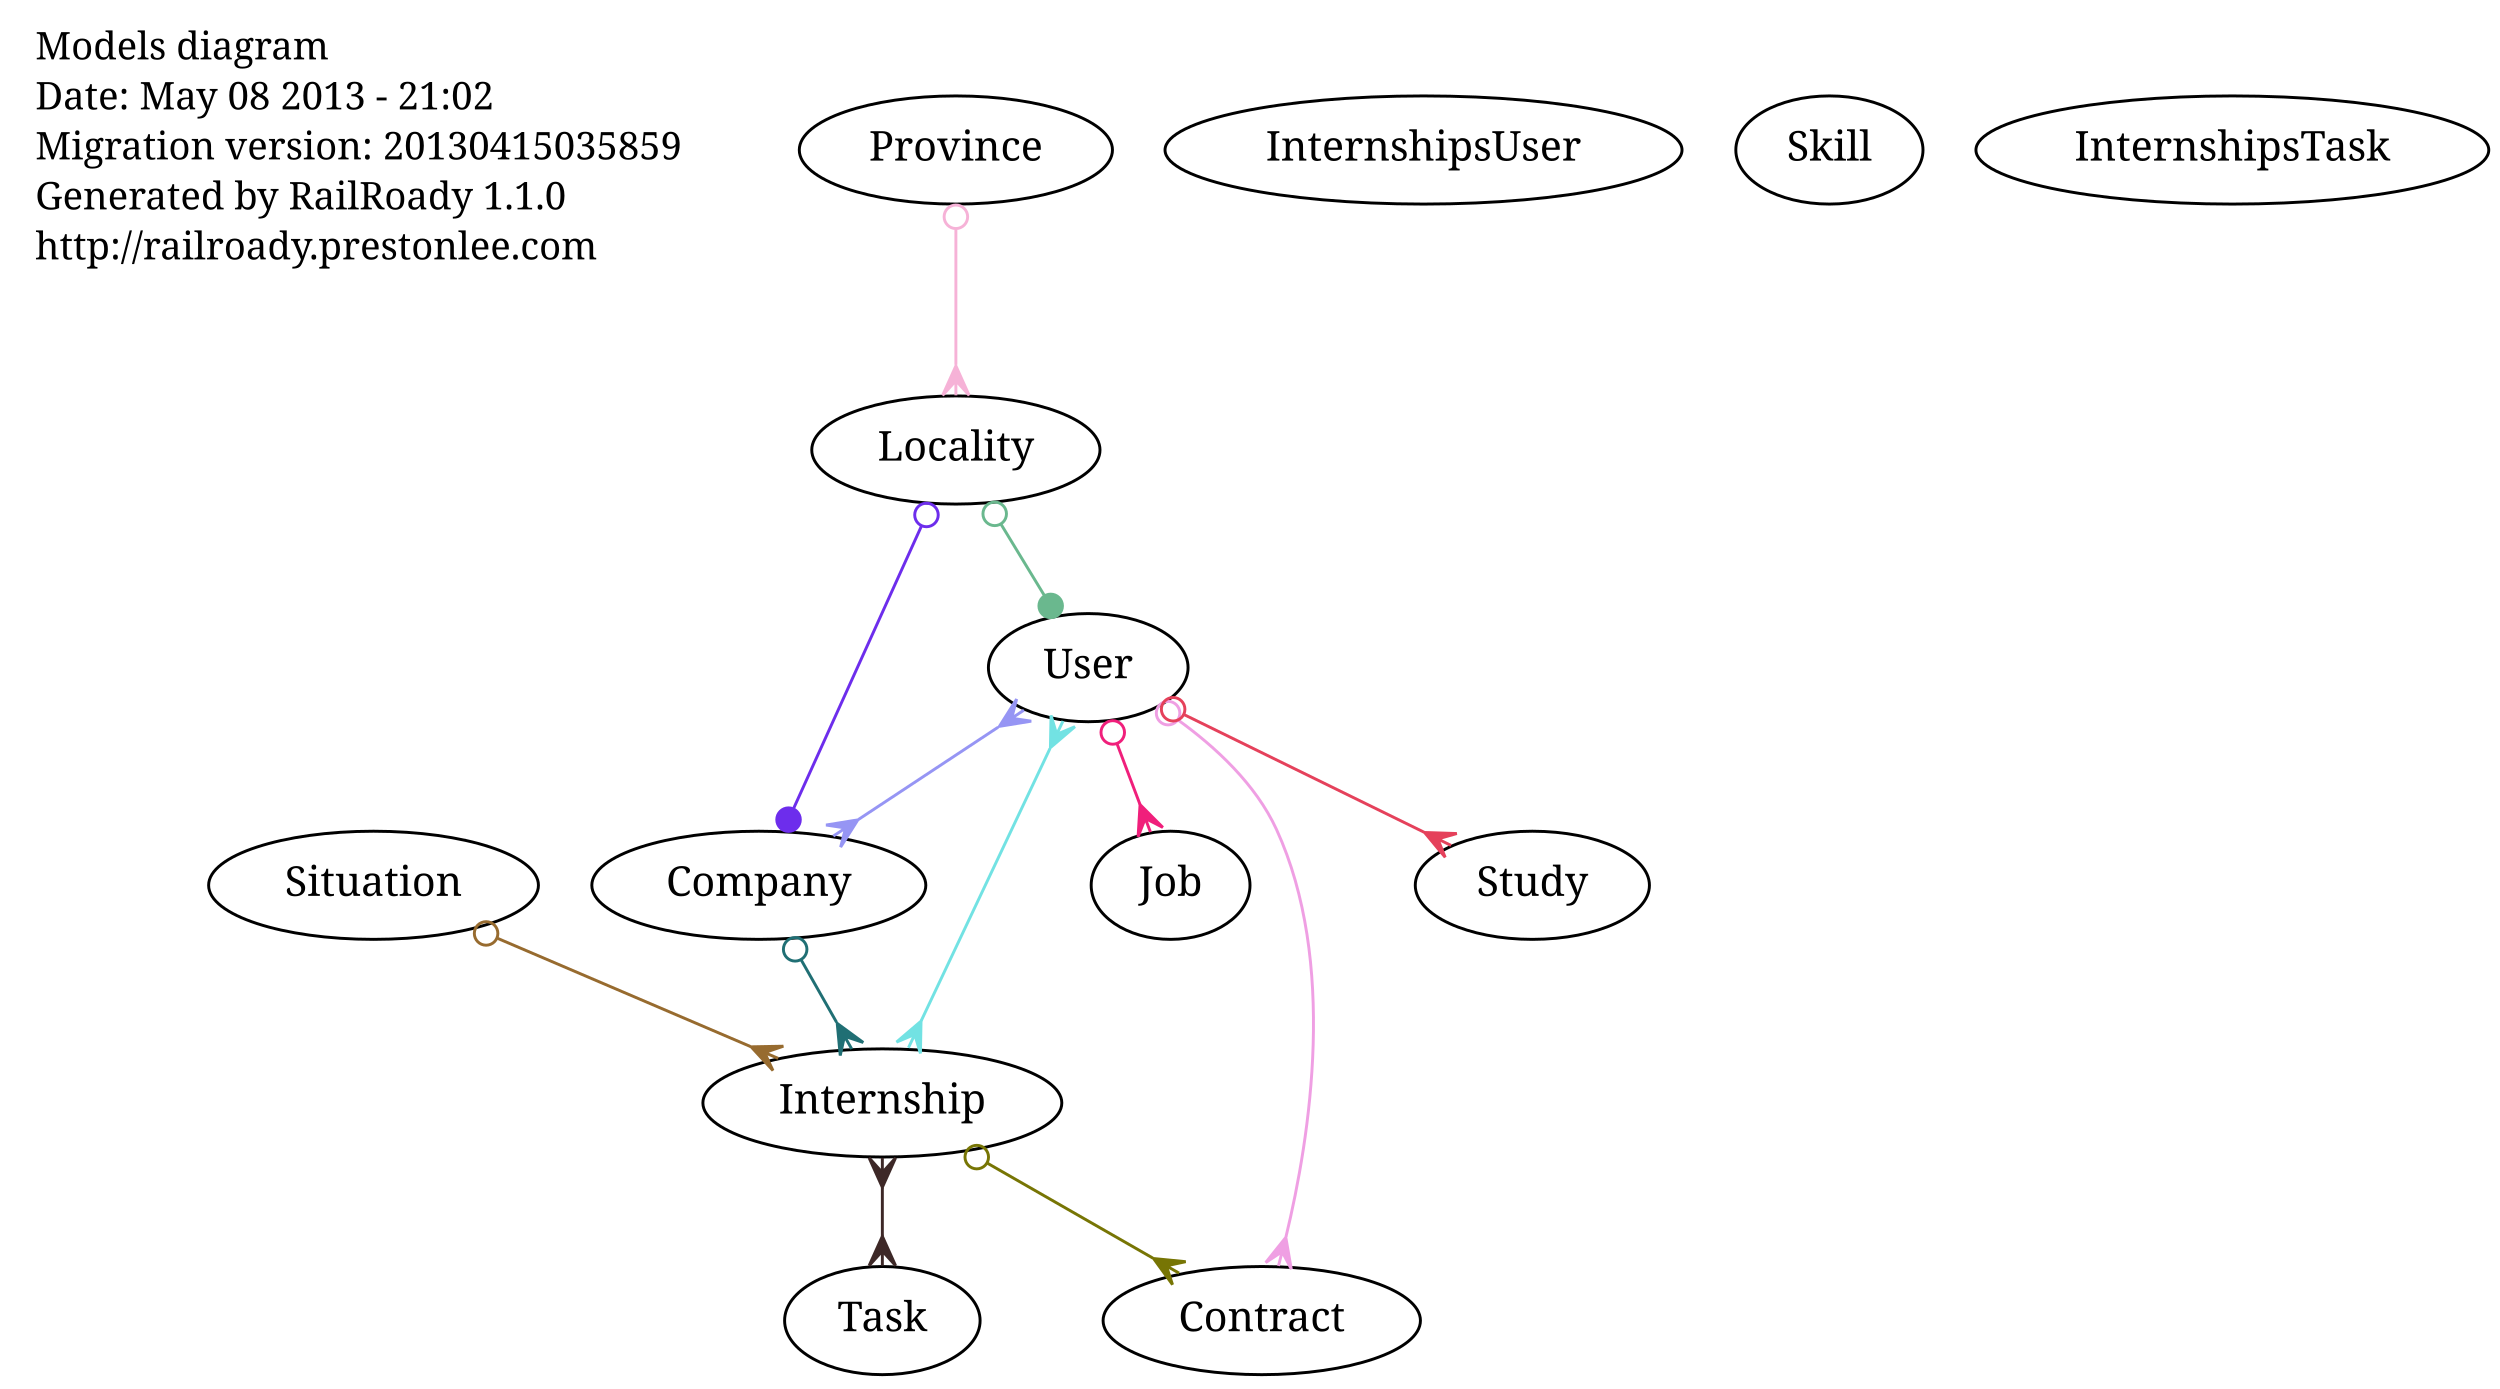
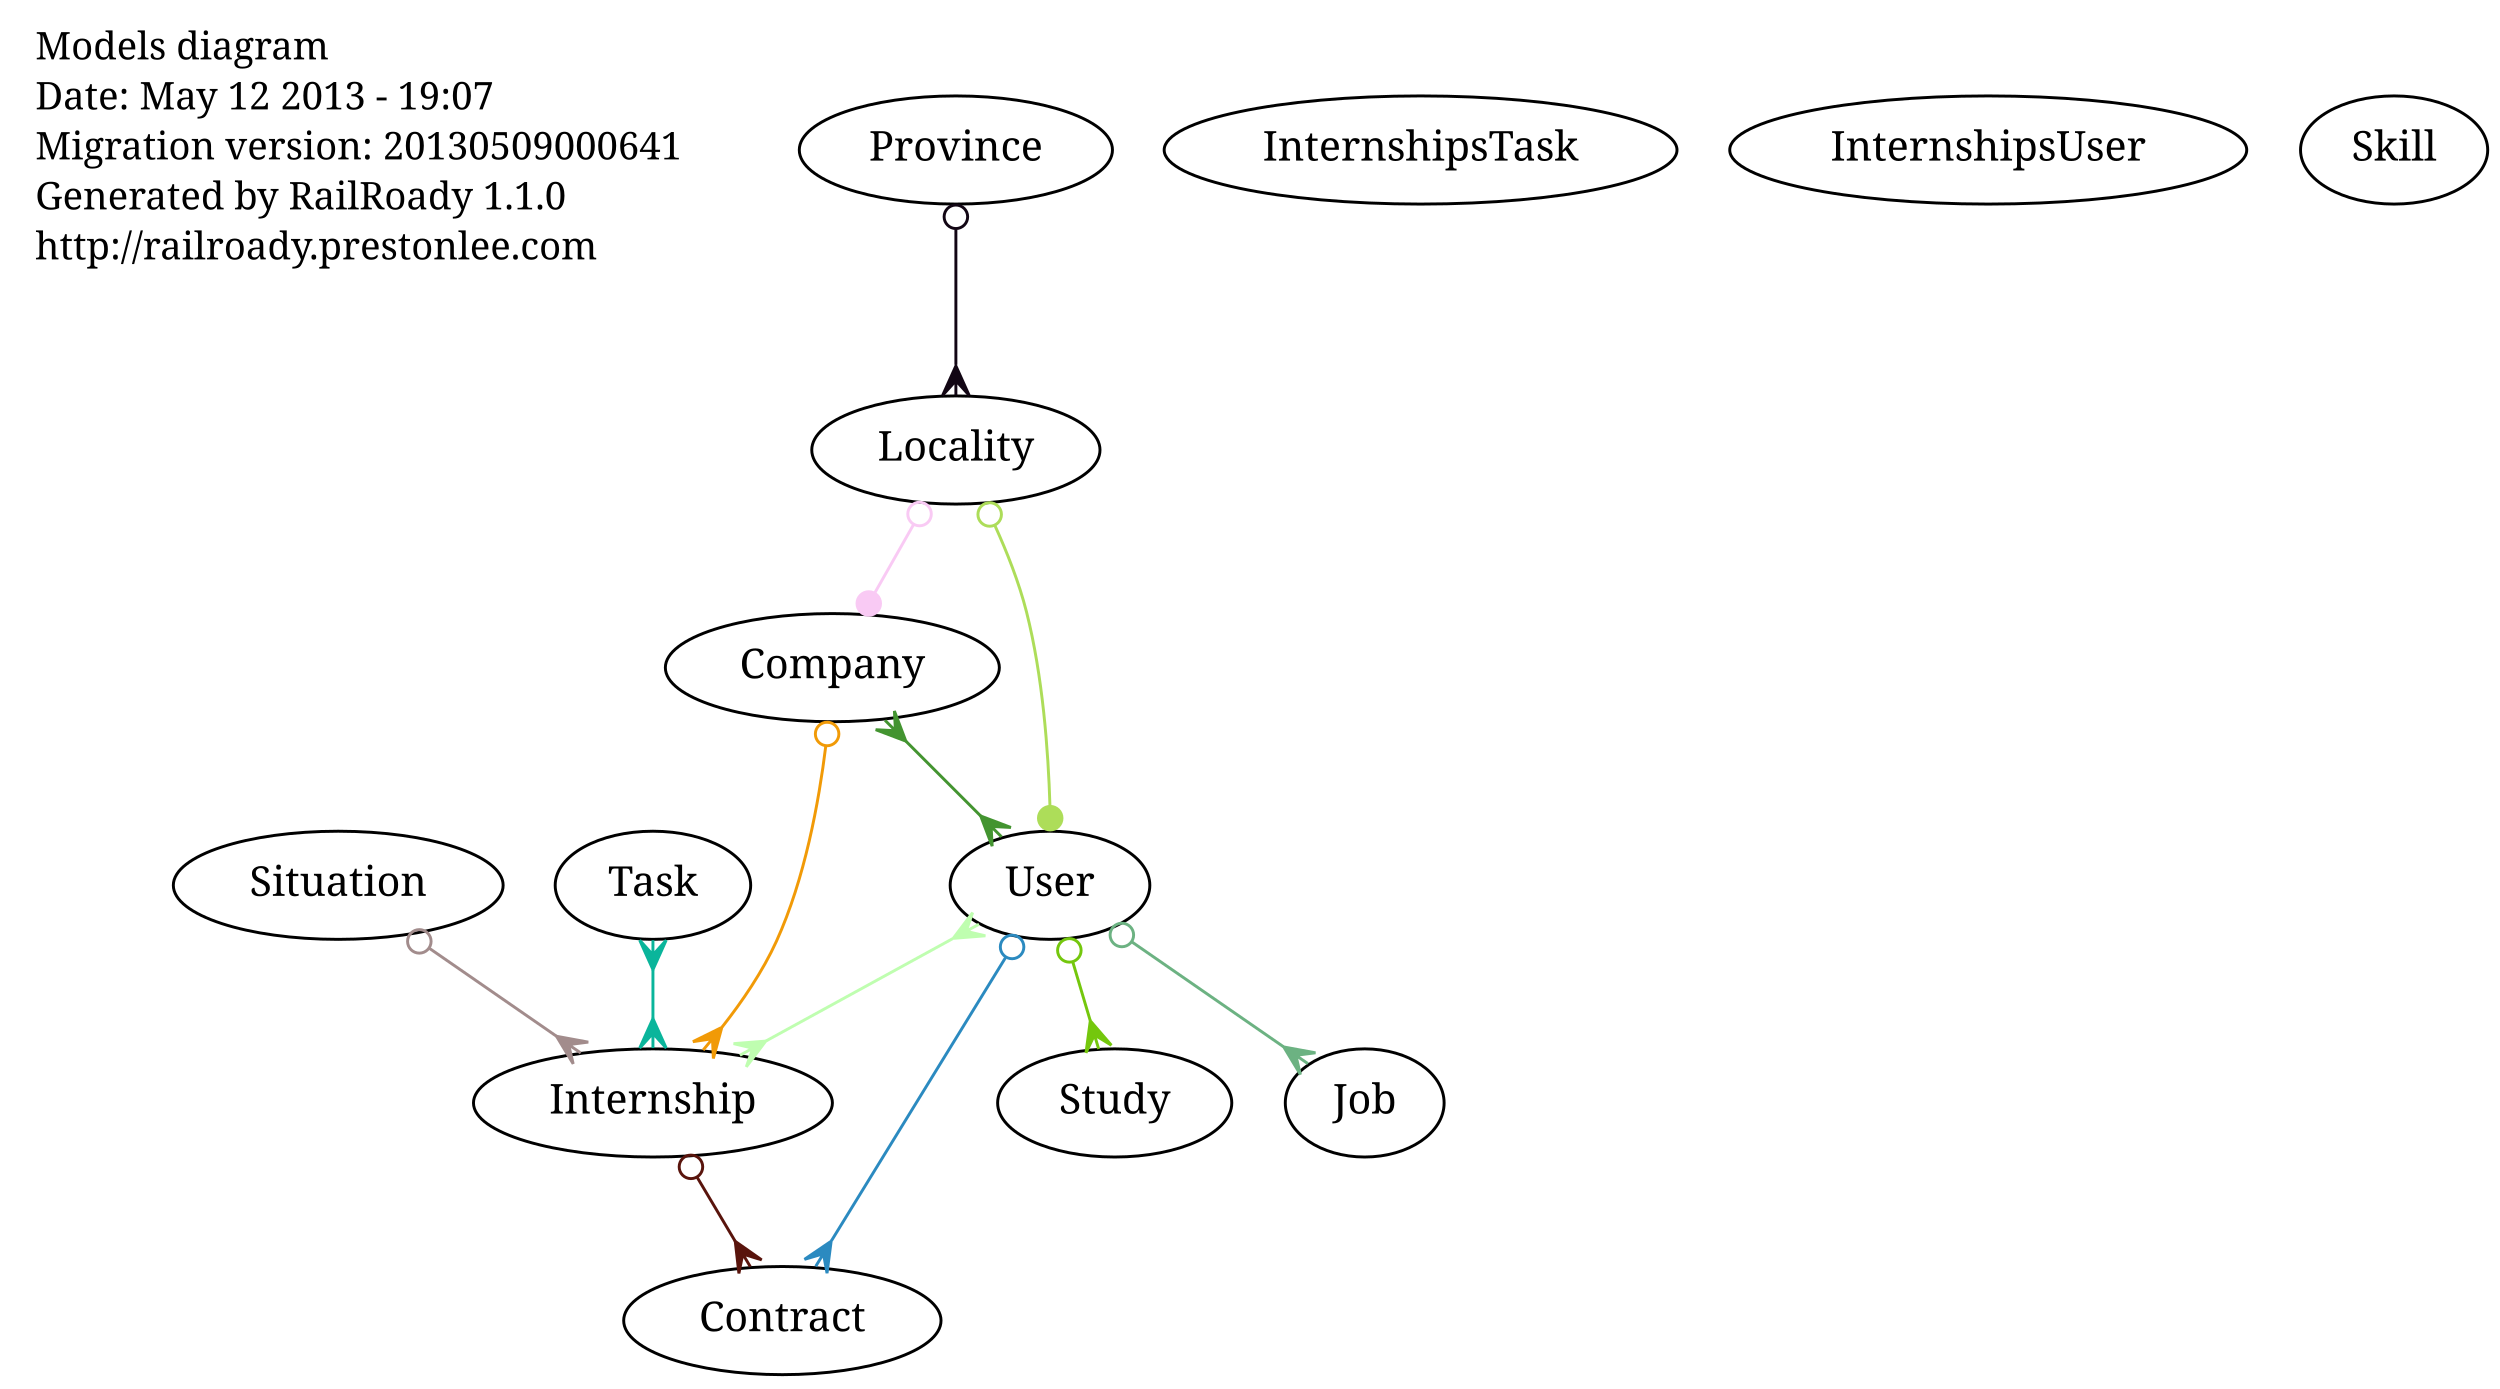
<svg xmlns="http://www.w3.org/2000/svg" width="850pt" height="472pt" viewBox="0.00 0.00 850.00 472.00">
  <g id="graph1" class="graph" transform="scale(1 1) rotate(0) translate(4 468)">
    <polygon fill="white" stroke="white" points="-4,5 -4,-468 847,-468 847,5 -4,5" />
    <g id="node1" class="node">
      <text text-anchor="start" x="8" y="-447.8" font-family="Times Roman,serif" font-size="13.00">Models diagram</text>
-       <text text-anchor="start" x="8" y="-430.8" font-family="Times Roman,serif" font-size="13.00">Date: May 08 2013 - 21:02</text>
-       <text text-anchor="start" x="8" y="-413.8" font-family="Times Roman,serif" font-size="13.00">Migration version: 20130415035859</text>
+       <text text-anchor="start" x="8" y="-430.8" font-family="Times Roman,serif" font-size="13.00">Date: May 12 2013 - 19:07</text>
+       <text text-anchor="start" x="8" y="-413.8" font-family="Times Roman,serif" font-size="13.00">Migration version: 20130509000641</text>
      <text text-anchor="start" x="8" y="-396.8" font-family="Times Roman,serif" font-size="13.00">Generated by RailRoady 1.1.0</text>
      <text text-anchor="start" x="8" y="-379.8" font-family="Times Roman,serif" font-size="13.00">http://railroady.prestonlee.com</text>
    </g>
    <g id="node2" class="node">
-       <ellipse fill="none" stroke="black" cx="366" cy="-241" rx="33.941" ry="18.385" />
-       <text text-anchor="middle" x="366" y="-237.4" font-family="Times Roman,serif" font-size="14.00">User</text>
+       <ellipse fill="none" stroke="black" cx="279" cy="-241" rx="56.778" ry="18.385" />
+       <text text-anchor="middle" x="279" y="-237.4" font-family="Times Roman,serif" font-size="14.00">Company</text>
+     </g>
+     <g id="node12" class="node">
+       <ellipse fill="none" stroke="black" cx="353" cy="-167" rx="33.941" ry="18.385" />
+       <text text-anchor="middle" x="353" y="-163.4" font-family="Times Roman,serif" font-size="14.00">User</text>
+     </g>
+     <g id="edge4" class="edge">
+       <path fill="none" stroke="#439430" d="M304.04,-215.96C312.244,-207.756 321.326,-198.674 329.417,-190.583" />
+       <polygon fill="#439430" stroke="#439430" points="303.984,-216.016 293.731,-219.905 300.449,-219.551 296.913,-223.087 296.913,-223.087 296.913,-223.087 300.449,-219.551 300.095,-226.269 303.984,-216.016 303.984,-216.016" />
+       <polygon fill="#439430" stroke="#439430" points="329.446,-190.554 339.699,-186.665 332.981,-187.019 336.517,-183.483 336.517,-183.483 336.517,-183.483 332.981,-187.019 333.335,-180.301 329.446,-190.554 329.446,-190.554" />
+     </g>
+     <g id="node13" class="node">
+       <ellipse fill="none" stroke="black" cx="218" cy="-93" rx="61.018" ry="18.385" />
+       <text text-anchor="middle" x="218" y="-89.4" font-family="Times Roman,serif" font-size="14.00">Internship</text>
+     </g>
+     <g id="edge2" class="edge">
+       <path fill="none" stroke="#f19a07" d="M276.772,-214.412C274.415,-195.259 269.628,-169.169 260,-148 255.326,-137.723 248.424,-127.58 241.56,-118.858" />
+       <ellipse fill="none" stroke="#f19a07" cx="277.222" cy="-218.446" rx="4" ry="4" />
+       <polygon fill="#f19a07" stroke="#f19a07" points="241.423,-118.691 238.538,-108.111 238.244,-114.832 235.065,-110.972 235.065,-110.972 235.065,-110.972 238.244,-114.832 231.591,-113.833 241.423,-118.691 241.423,-118.691" />
    </g>
    <g id="node3" class="node">
-       <ellipse fill="none" stroke="black" cx="254" cy="-167" rx="56.778" ry="18.385" />
-       <text text-anchor="middle" x="254" y="-163.4" font-family="Times Roman,serif" font-size="14.00">Company</text>
+       <ellipse fill="none" stroke="black" cx="479" cy="-417" rx="87.18" ry="18.385" />
+       <text text-anchor="middle" x="479" y="-413.4" font-family="Times Roman,serif" font-size="14.00">InternshipsTask</text>
+     </g>
+     <g id="node4" class="node">
+       <ellipse fill="none" stroke="black" cx="262" cy="-19" rx="53.948" ry="18.385" />
+       <text text-anchor="middle" x="262" y="-15.4" font-family="Times Roman,serif" font-size="14.00">Contract</text>
+     </g>
+     <g id="node5" class="node">
+       <ellipse fill="none" stroke="black" cx="111" cy="-167" rx="56.068" ry="18.385" />
+       <text text-anchor="middle" x="111" y="-163.4" font-family="Times Roman,serif" font-size="14.00">Situation</text>
    </g>
    <g id="edge6" class="edge">
-       <path fill="none" stroke="#9695f4" d="M335.375,-220.766C320.668,-211.048 302.999,-199.374 287.889,-189.391" />
-       <polygon fill="#9695f4" stroke="#9695f4" points="335.796,-221.044 341.659,-230.311 339.968,-223.8 344.139,-226.556 344.139,-226.556 344.139,-226.556 339.968,-223.8 346.62,-222.802 335.796,-221.044 335.796,-221.044" />
-       <polygon fill="#9695f4" stroke="#9695f4" points="287.673,-189.248 281.81,-179.981 283.501,-186.492 279.329,-183.735 279.329,-183.735 279.329,-183.735 283.501,-186.492 276.849,-187.49 287.673,-189.248 287.673,-189.248" />
+       <path fill="none" stroke="#a28c8c" d="M142.056,-145.522C155.597,-136.157 171.482,-125.171 185.214,-115.674" />
+       <ellipse fill="none" stroke="#a28c8c" cx="138.57" cy="-147.933" rx="4" ry="4" />
+       <polygon fill="#a28c8c" stroke="#a28c8c" points="185.221,-115.67 196.005,-113.683 189.333,-112.826 193.446,-109.981 193.446,-109.981 193.446,-109.981 189.333,-112.826 190.886,-106.28 185.221,-115.67 185.221,-115.67" />
    </g>
-     <g id="node4" class="node">
-       <ellipse fill="none" stroke="black" cx="425" cy="-19" rx="53.948" ry="18.385" />
-       <text text-anchor="middle" x="425" y="-15.4" font-family="Times Roman,serif" font-size="14.00">Contract</text>
+     <g id="node6" class="node">
+       <ellipse fill="none" stroke="black" cx="375" cy="-93" rx="39.807" ry="18.385" />
+       <text text-anchor="middle" x="375" y="-89.4" font-family="Times Roman,serif" font-size="14.00">Study</text>
+     </g>
+     <g id="node7" class="node">
+       <ellipse fill="none" stroke="black" cx="218" cy="-167" rx="33.234" ry="18.385" />
+       <text text-anchor="middle" x="218" y="-163.4" font-family="Times Roman,serif" font-size="14.00">Task</text>
    </g>
    <g id="edge8" class="edge">
-       <path fill="none" stroke="#ef9fe3" d="M396.473,-223.25C409.35,-213.956 422.972,-201.306 430,-186 450.621,-141.089 441.58,-81.988 433.225,-47.477" />
-       <ellipse fill="none" stroke="#ef9fe3" cx="393.144" cy="-225.536" rx="4" ry="4" />
-       <polygon fill="#ef9fe3" stroke="#ef9fe3" points="433.175,-47.285 435.046,-36.48 431.931,-42.442 430.687,-37.599 430.687,-37.599 430.687,-37.599 431.931,-42.442 426.329,-38.719 433.175,-47.285 433.175,-47.285" />
-     </g>
-     <g id="node5" class="node">
-       <ellipse fill="none" stroke="black" cx="517" cy="-167" rx="39.807" ry="18.385" />
-       <text text-anchor="middle" x="517" y="-163.4" font-family="Times Roman,serif" font-size="14.00">Study</text>
-     </g>
-     <g id="edge10" class="edge">
-       <path fill="none" stroke="#e5415b" d="M398.596,-225.026C422.596,-213.264 455.253,-197.26 480.192,-185.038" />
-       <ellipse fill="none" stroke="#e5415b" cx="394.866" cy="-226.854" rx="4" ry="4" />
-       <polygon fill="#e5415b" stroke="#e5415b" points="480.358,-184.957 491.318,-184.597 484.848,-182.757 489.338,-180.556 489.338,-180.556 489.338,-180.556 484.848,-182.757 487.358,-176.515 480.358,-184.957 480.358,-184.957" />
+       <path fill="none" stroke="#0ab59b" d="M218,-138.282C218,-132.836 218,-127.138 218,-121.693" />
+       <polygon fill="#0ab59b" stroke="#0ab59b" points="218,-138.327 213.5,-148.327 218,-143.327 218,-148.327 218,-148.327 218,-148.327 218,-143.327 222.5,-148.327 218,-138.327 218,-138.327" />
+       <polygon fill="#0ab59b" stroke="#0ab59b" points="218,-121.667 222.5,-111.667 218,-116.667 218,-111.667 218,-111.667 218,-111.667 218,-116.667 213.5,-111.667 218,-121.667 218,-121.667" />
    </g>
    <g id="node8" class="node">
-       <ellipse fill="none" stroke="black" cx="296" cy="-93" rx="61.018" ry="18.385" />
-       <text text-anchor="middle" x="296" y="-89.4" font-family="Times Roman,serif" font-size="14.00">Internship</text>
+       <ellipse fill="none" stroke="black" cx="460" cy="-93" rx="27" ry="18.385" />
+       <text text-anchor="middle" x="460" y="-89.4" font-family="Times Roman,serif" font-size="14.00">Job</text>
    </g>
-     <g id="edge4" class="edge">
-       <path fill="none" stroke="#72e2e3" d="M352.991,-213.495C340.504,-187.095 321.741,-147.423 309.193,-120.894" />
-       <polygon fill="#72e2e3" stroke="#72e2e3" points="353.141,-213.812 353.349,-224.776 355.279,-218.332 357.417,-222.852 357.417,-222.852 357.417,-222.852 355.279,-218.332 361.485,-220.928 353.141,-213.812 353.141,-213.812" />
-       <polygon fill="#72e2e3" stroke="#72e2e3" points="309.15,-120.803 308.942,-109.839 307.012,-116.283 304.874,-111.763 304.874,-111.763 304.874,-111.763 307.012,-116.283 300.806,-113.687 309.15,-120.803 309.15,-120.803" />
-     </g>
-     <g id="node12" class="node">
-       <ellipse fill="none" stroke="black" cx="394" cy="-167" rx="27" ry="18.385" />
-       <text text-anchor="middle" x="394" y="-163.4" font-family="Times Roman,serif" font-size="14.00">Job</text>
-     </g>
-     <g id="edge2" class="edge">
-       <path fill="none" stroke="#f01f7b" d="M375.809,-215.076C378.327,-208.422 381.044,-201.241 383.591,-194.509" />
-       <ellipse fill="none" stroke="#f01f7b" cx="374.337" cy="-218.967" rx="4" ry="4" />
-       <polygon fill="#f01f7b" stroke="#f01f7b" points="383.619,-194.435 391.367,-186.674 385.389,-189.758 387.158,-185.082 387.158,-185.082 387.158,-185.082 385.389,-189.758 382.949,-183.489 383.619,-194.435 383.619,-194.435" />
-     </g>
-     <g id="edge12" class="edge">
-       <path fill="none" stroke="#206f74" d="M268.349,-141.718C272.241,-134.862 276.472,-127.407 280.427,-120.438" />
-       <ellipse fill="none" stroke="#206f74" cx="266.356" cy="-145.229" rx="4" ry="4" />
-       <polygon fill="#206f74" stroke="#206f74" points="280.656,-120.035 289.505,-113.559 283.124,-115.687 285.592,-111.338 285.592,-111.338 285.592,-111.338 283.124,-115.687 281.678,-109.117 280.656,-120.035 280.656,-120.035" />
-     </g>
-     <g id="node6" class="node">
-       <ellipse fill="none" stroke="black" cx="480" cy="-417" rx="87.889" ry="18.385" />
-       <text text-anchor="middle" x="480" y="-413.4" font-family="Times Roman,serif" font-size="14.00">InternshipsUser</text>
-     </g>
-     <g id="node7" class="node">
+     <g id="node9" class="node">
      <ellipse fill="none" stroke="black" cx="321" cy="-417" rx="53.238" ry="18.385" />
      <text text-anchor="middle" x="321" y="-413.4" font-family="Times Roman,serif" font-size="14.00">Province</text>
    </g>
-     <g id="node11" class="node">
+     <g id="node14" class="node">
      <ellipse fill="none" stroke="black" cx="321" cy="-315" rx="48.998" ry="18.385" />
      <text text-anchor="middle" x="321" y="-311.4" font-family="Times Roman,serif" font-size="14.00">Locality</text>
    </g>
+     <g id="edge10" class="edge">
+       <path fill="none" stroke="#120614" d="M321,-390.015C321,-375.835 321,-358.445 321,-343.98" />
+       <ellipse fill="none" stroke="#120614" cx="321" cy="-394.292" rx="4" ry="4" />
+       <polygon fill="#120614" stroke="#120614" points="321,-343.59 325.5,-333.59 321,-338.59 321,-333.59 321,-333.59 321,-333.59 321,-338.59 316.5,-333.59 321,-343.59 321,-343.59" />
+     </g>
+     <g id="node10" class="node">
+       <ellipse fill="none" stroke="black" cx="672" cy="-417" rx="87.889" ry="18.385" />
+       <text text-anchor="middle" x="672" y="-413.4" font-family="Times Roman,serif" font-size="14.00">InternshipsUser</text>
+     </g>
+     <g id="node11" class="node">
+       <ellipse fill="none" stroke="black" cx="810" cy="-417" rx="31.82" ry="18.385" />
+       <text text-anchor="middle" x="810" y="-413.4" font-family="Times Roman,serif" font-size="14.00">Skill</text>
+     </g>
+     <g id="edge18" class="edge">
+       <path fill="none" stroke="#2b8ac0" d="M337.856,-142.37C321.533,-115.822 295.624,-73.686 278.715,-46.185" />
+       <ellipse fill="none" stroke="#2b8ac0" cx="340.109" cy="-146.034" rx="4" ry="4" />
+       <polygon fill="#2b8ac0" stroke="#2b8ac0" points="278.59,-45.982 277.186,-35.107 275.972,-41.723 273.353,-37.464 273.353,-37.464 273.353,-37.464 275.972,-41.723 269.519,-39.821 278.59,-45.982 278.59,-45.982" />
+     </g>
+     <g id="edge12" class="edge">
+       <path fill="none" stroke="#74c70d" d="M360.776,-140.843C362.679,-134.444 364.722,-127.571 366.65,-121.085" />
+       <ellipse fill="none" stroke="#74c70d" cx="359.578" cy="-144.874" rx="4" ry="4" />
+       <polygon fill="#74c70d" stroke="#74c70d" points="366.698,-120.924 373.862,-112.621 368.123,-116.131 369.548,-111.338 369.548,-111.338 369.548,-111.338 368.123,-116.131 365.235,-110.056 366.698,-120.924 366.698,-120.924" />
+     </g>
    <g id="edge14" class="edge">
-       <path fill="none" stroke="#f6b2d7" d="M321,-390.015C321,-375.835 321,-358.445 321,-343.98" />
-       <ellipse fill="none" stroke="#f6b2d7" cx="321" cy="-394.292" rx="4" ry="4" />
-       <polygon fill="#f6b2d7" stroke="#f6b2d7" points="321,-343.59 325.5,-333.59 321,-338.59 321,-333.59 321,-333.59 321,-333.59 321,-338.59 316.5,-333.59 321,-343.59 321,-343.59" />
+       <path fill="none" stroke="#6cb282" d="M380.796,-147.777C396.671,-136.798 416.508,-123.079 432.358,-112.117" />
+       <ellipse fill="none" stroke="#6cb282" cx="377.43" cy="-150.105" rx="4" ry="4" />
+       <polygon fill="#6cb282" stroke="#6cb282" points="432.478,-112.034 443.262,-110.047 436.59,-109.19 440.702,-106.346 440.702,-106.346 440.702,-106.346 436.59,-109.19 438.143,-102.645 432.478,-112.034 432.478,-112.034" />
    </g>
    <g id="edge16" class="edge">
-       <path fill="none" stroke="#777504" d="M331.683,-72.531C349.202,-62.481 370.293,-50.383 387.988,-40.232" />
-       <ellipse fill="none" stroke="#777504" cx="328.099" cy="-74.587" rx="4" ry="4" />
-       <polygon fill="#777504" stroke="#777504" points="388.22,-40.098 399.134,-39.026 392.558,-37.61 396.895,-35.123 396.895,-35.123 396.895,-35.123 392.558,-37.61 394.655,-31.219 388.22,-40.098 388.22,-40.098" />
-     </g>
-     <g id="node9" class="node">
-       <ellipse fill="none" stroke="black" cx="296" cy="-19" rx="33.234" ry="18.385" />
-       <text text-anchor="middle" x="296" y="-15.4" font-family="Times Roman,serif" font-size="14.00">Task</text>
-     </g>
-     <g id="edge18" class="edge">
-       <path fill="none" stroke="#3d2827" d="M296,-64.282C296,-58.836 296,-53.138 296,-47.693" />
-       <polygon fill="#3d2827" stroke="#3d2827" points="296,-64.327 291.5,-74.327 296,-69.327 296,-74.327 296,-74.327 296,-74.327 296,-69.327 300.5,-74.327 296,-64.327 296,-64.327" />
-       <polygon fill="#3d2827" stroke="#3d2827" points="296,-47.667 300.5,-37.667 296,-42.667 296,-37.667 296,-37.667 296,-37.667 296,-42.667 291.5,-37.667 296,-47.667 296,-47.667" />
-     </g>
-     <g id="node10" class="node">
-       <ellipse fill="none" stroke="black" cx="123" cy="-167" rx="56.068" ry="18.385" />
-       <text text-anchor="middle" x="123" y="-163.4" font-family="Times Roman,serif" font-size="14.00">Situation</text>
+       <path fill="none" stroke="#bffeb0" d="M319.84,-148.823C300.664,-138.312 276.448,-125.038 256.442,-114.072" />
+       <polygon fill="#bffeb0" stroke="#bffeb0" points="320.096,-148.964 326.702,-157.716 324.48,-151.367 328.865,-153.77 328.865,-153.77 328.865,-153.77 324.48,-151.367 331.028,-149.824 320.096,-148.964 320.096,-148.964" />
+       <polygon fill="#bffeb0" stroke="#bffeb0" points="256.348,-114.021 249.742,-105.268 251.964,-111.617 247.579,-109.214 247.579,-109.214 247.579,-109.214 251.964,-111.617 245.416,-113.16 256.348,-114.021 256.348,-114.021" />
    </g>
    <g id="edge20" class="edge">
-       <path fill="none" stroke="#976b2f" d="M165.196,-148.951C191.239,-137.811 224.62,-123.533 251.141,-112.188" />
-       <ellipse fill="none" stroke="#976b2f" cx="161.271" cy="-150.63" rx="4" ry="4" />
-       <polygon fill="#976b2f" stroke="#976b2f" points="251.382,-112.085 262.346,-112.29 255.979,-110.119 260.576,-108.153 260.576,-108.153 260.576,-108.153 255.979,-110.119 258.806,-104.015 251.382,-112.085 251.382,-112.085" />
+       <path fill="none" stroke="#59140c" d="M233.033,-67.718C237.202,-60.706 241.743,-53.068 245.967,-45.964" />
+       <ellipse fill="none" stroke="#59140c" cx="230.921" cy="-71.27" rx="4" ry="4" />
+       <polygon fill="#59140c" stroke="#59140c" points="245.985,-45.934 254.964,-39.638 248.541,-41.636 251.096,-37.338 251.096,-37.338 251.096,-37.338 248.541,-41.636 247.228,-35.038 245.985,-45.934 245.985,-45.934" />
    </g>
    <g id="edge24" class="edge">
-       <path fill="none" stroke="#6ab88e" d="M336.293,-289.851C341.082,-281.977 346.357,-273.302 351.117,-265.475" />
-       <ellipse fill="none" stroke="#6ab88e" cx="334.202" cy="-293.29" rx="4" ry="4" />
-       <ellipse fill="#6ab88e" stroke="#6ab88e" cx="353.236" cy="-261.99" rx="4" ry="4" />
+       <path fill="none" stroke="#f9caf4" d="M306.651,-289.718C302.406,-282.238 297.756,-274.047 293.502,-266.55" />
+       <ellipse fill="none" stroke="#f9caf4" cx="308.644" cy="-293.229" rx="4" ry="4" />
+       <ellipse fill="#f9caf4" stroke="#f9caf4" cx="291.383" cy="-262.817" rx="4" ry="4" />
    </g>
    <g id="edge22" class="edge">
-       <path fill="none" stroke="#6d2dec" d="M309.269,-289.086C297.08,-262.162 278.11,-220.258 265.87,-193.221" />
-       <ellipse fill="none" stroke="#6d2dec" cx="311" cy="-292.911" rx="4" ry="4" />
-       <ellipse fill="#6d2dec" stroke="#6d2dec" cx="264.105" cy="-189.322" rx="4" ry="4" />
-     </g>
-     <g id="node13" class="node">
-       <ellipse fill="none" stroke="black" cx="618" cy="-417" rx="31.82" ry="18.385" />
-       <text text-anchor="middle" x="618" y="-413.4" font-family="Times Roman,serif" font-size="14.00">Skill</text>
-     </g>
-     <g id="node14" class="node">
-       <ellipse fill="none" stroke="black" cx="755" cy="-417" rx="87.18" ry="18.385" />
-       <text text-anchor="middle" x="755" y="-413.4" font-family="Times Roman,serif" font-size="14.00">InternshipsTask</text>
+       <path fill="none" stroke="#addd59" d="M334.215,-289.439C338.345,-280.368 342.476,-269.94 345,-260 350.533,-238.206 352.418,-212.717 352.985,-193.941" />
+       <ellipse fill="none" stroke="#addd59" cx="332.492" cy="-293.082" rx="4" ry="4" />
+       <ellipse fill="#addd59" stroke="#addd59" cx="353.074" cy="-189.823" rx="4" ry="4" />
    </g>
  </g>
</svg>
